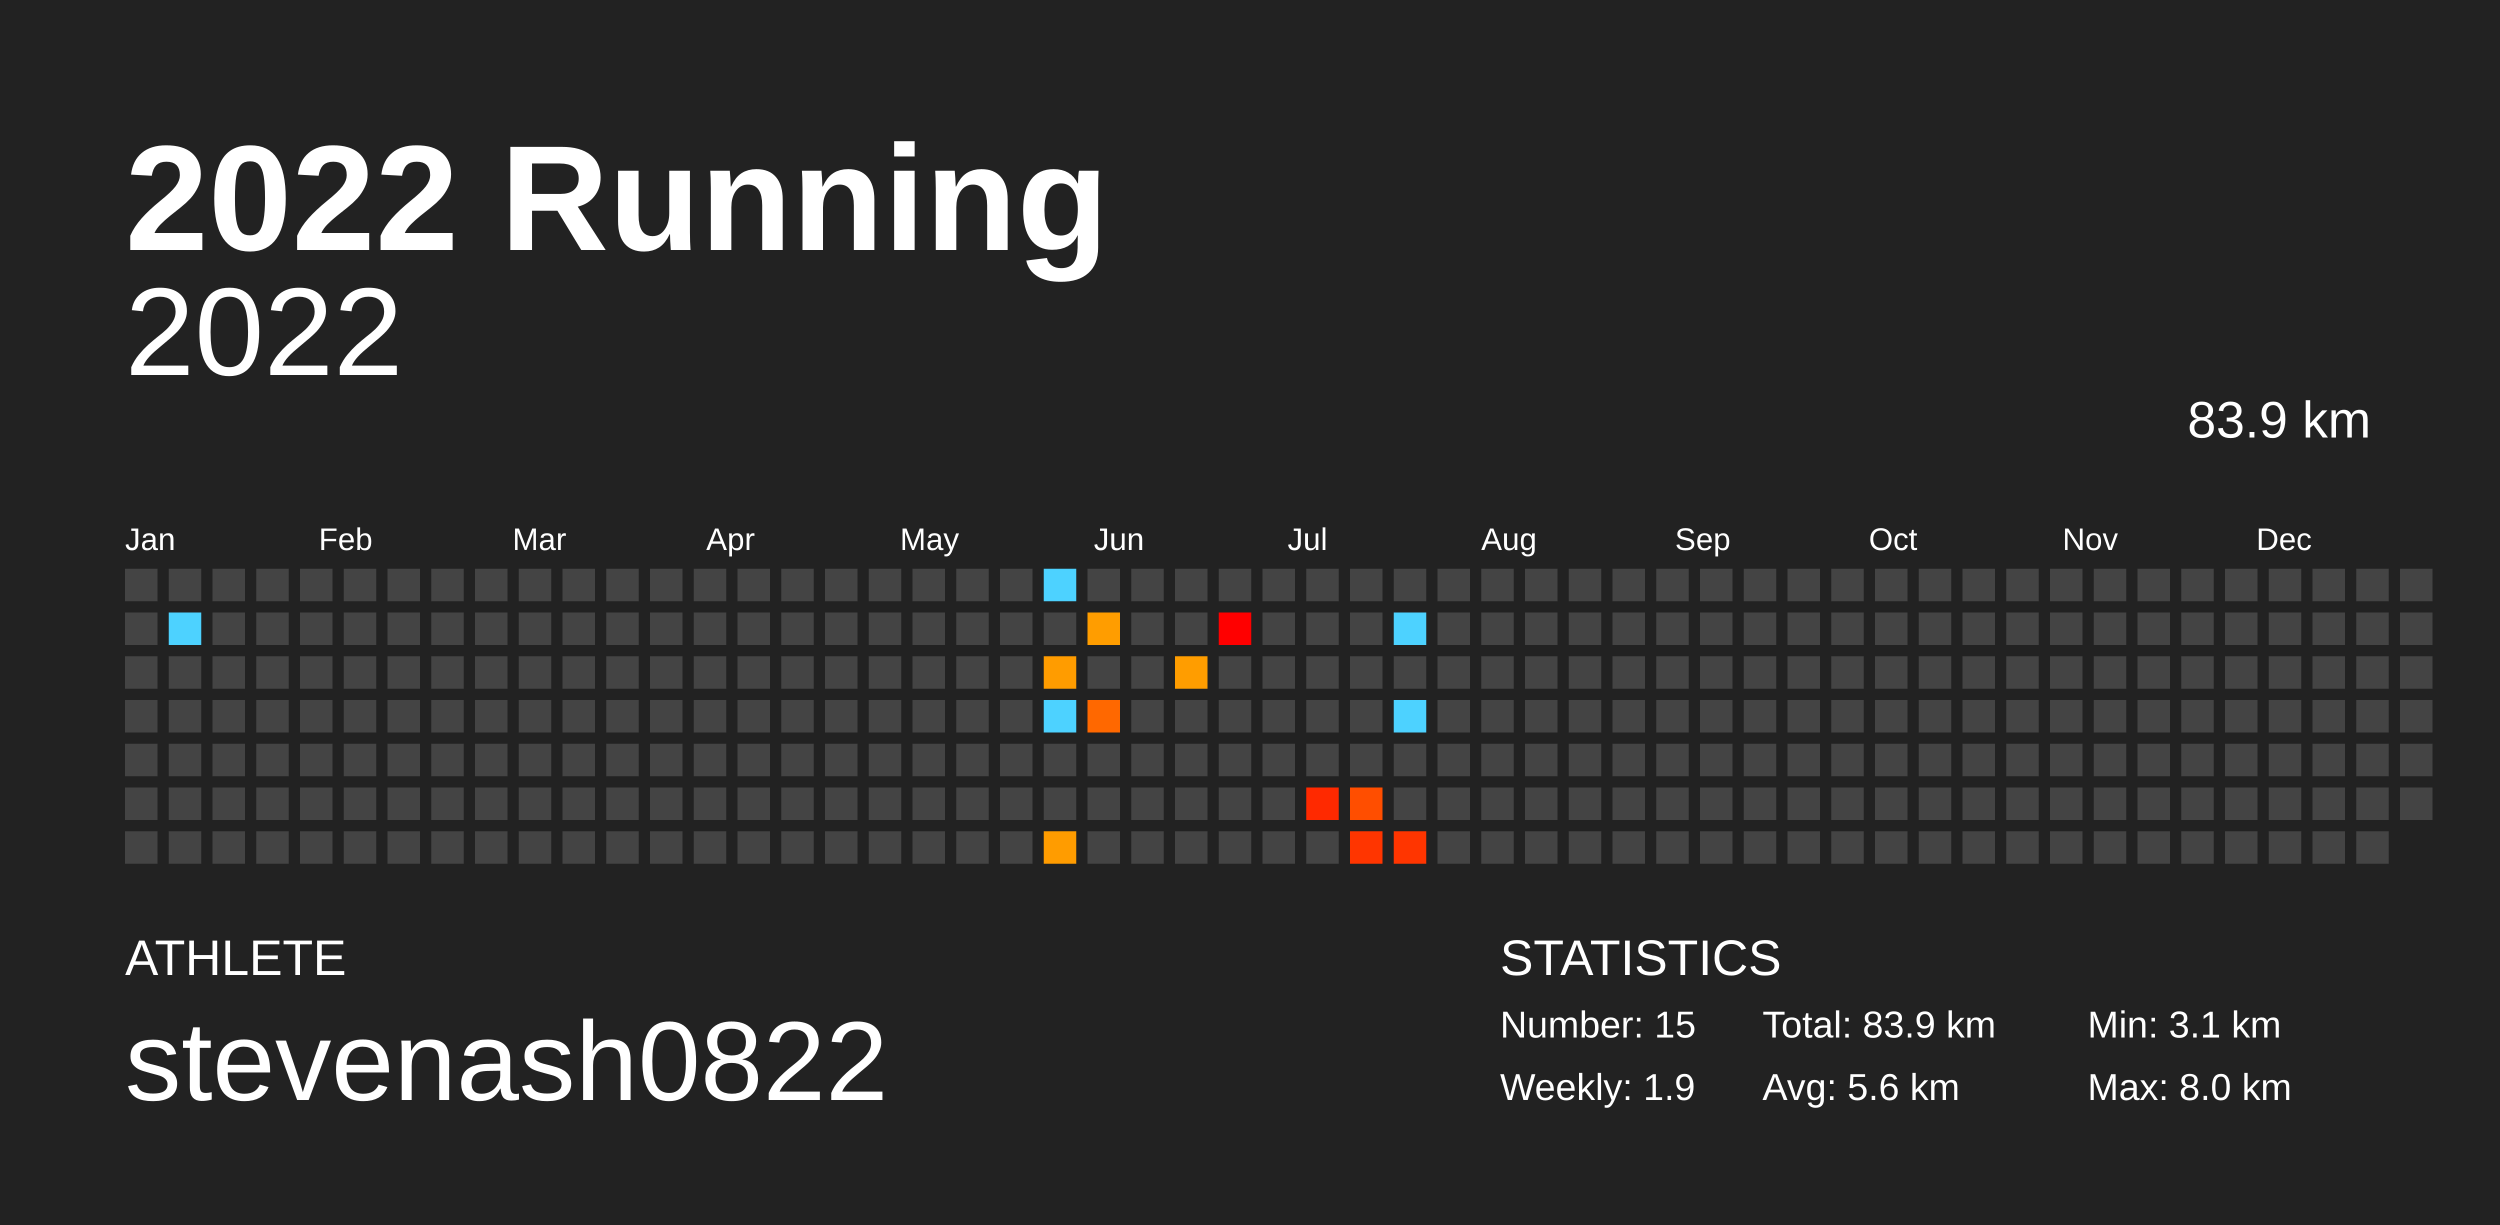
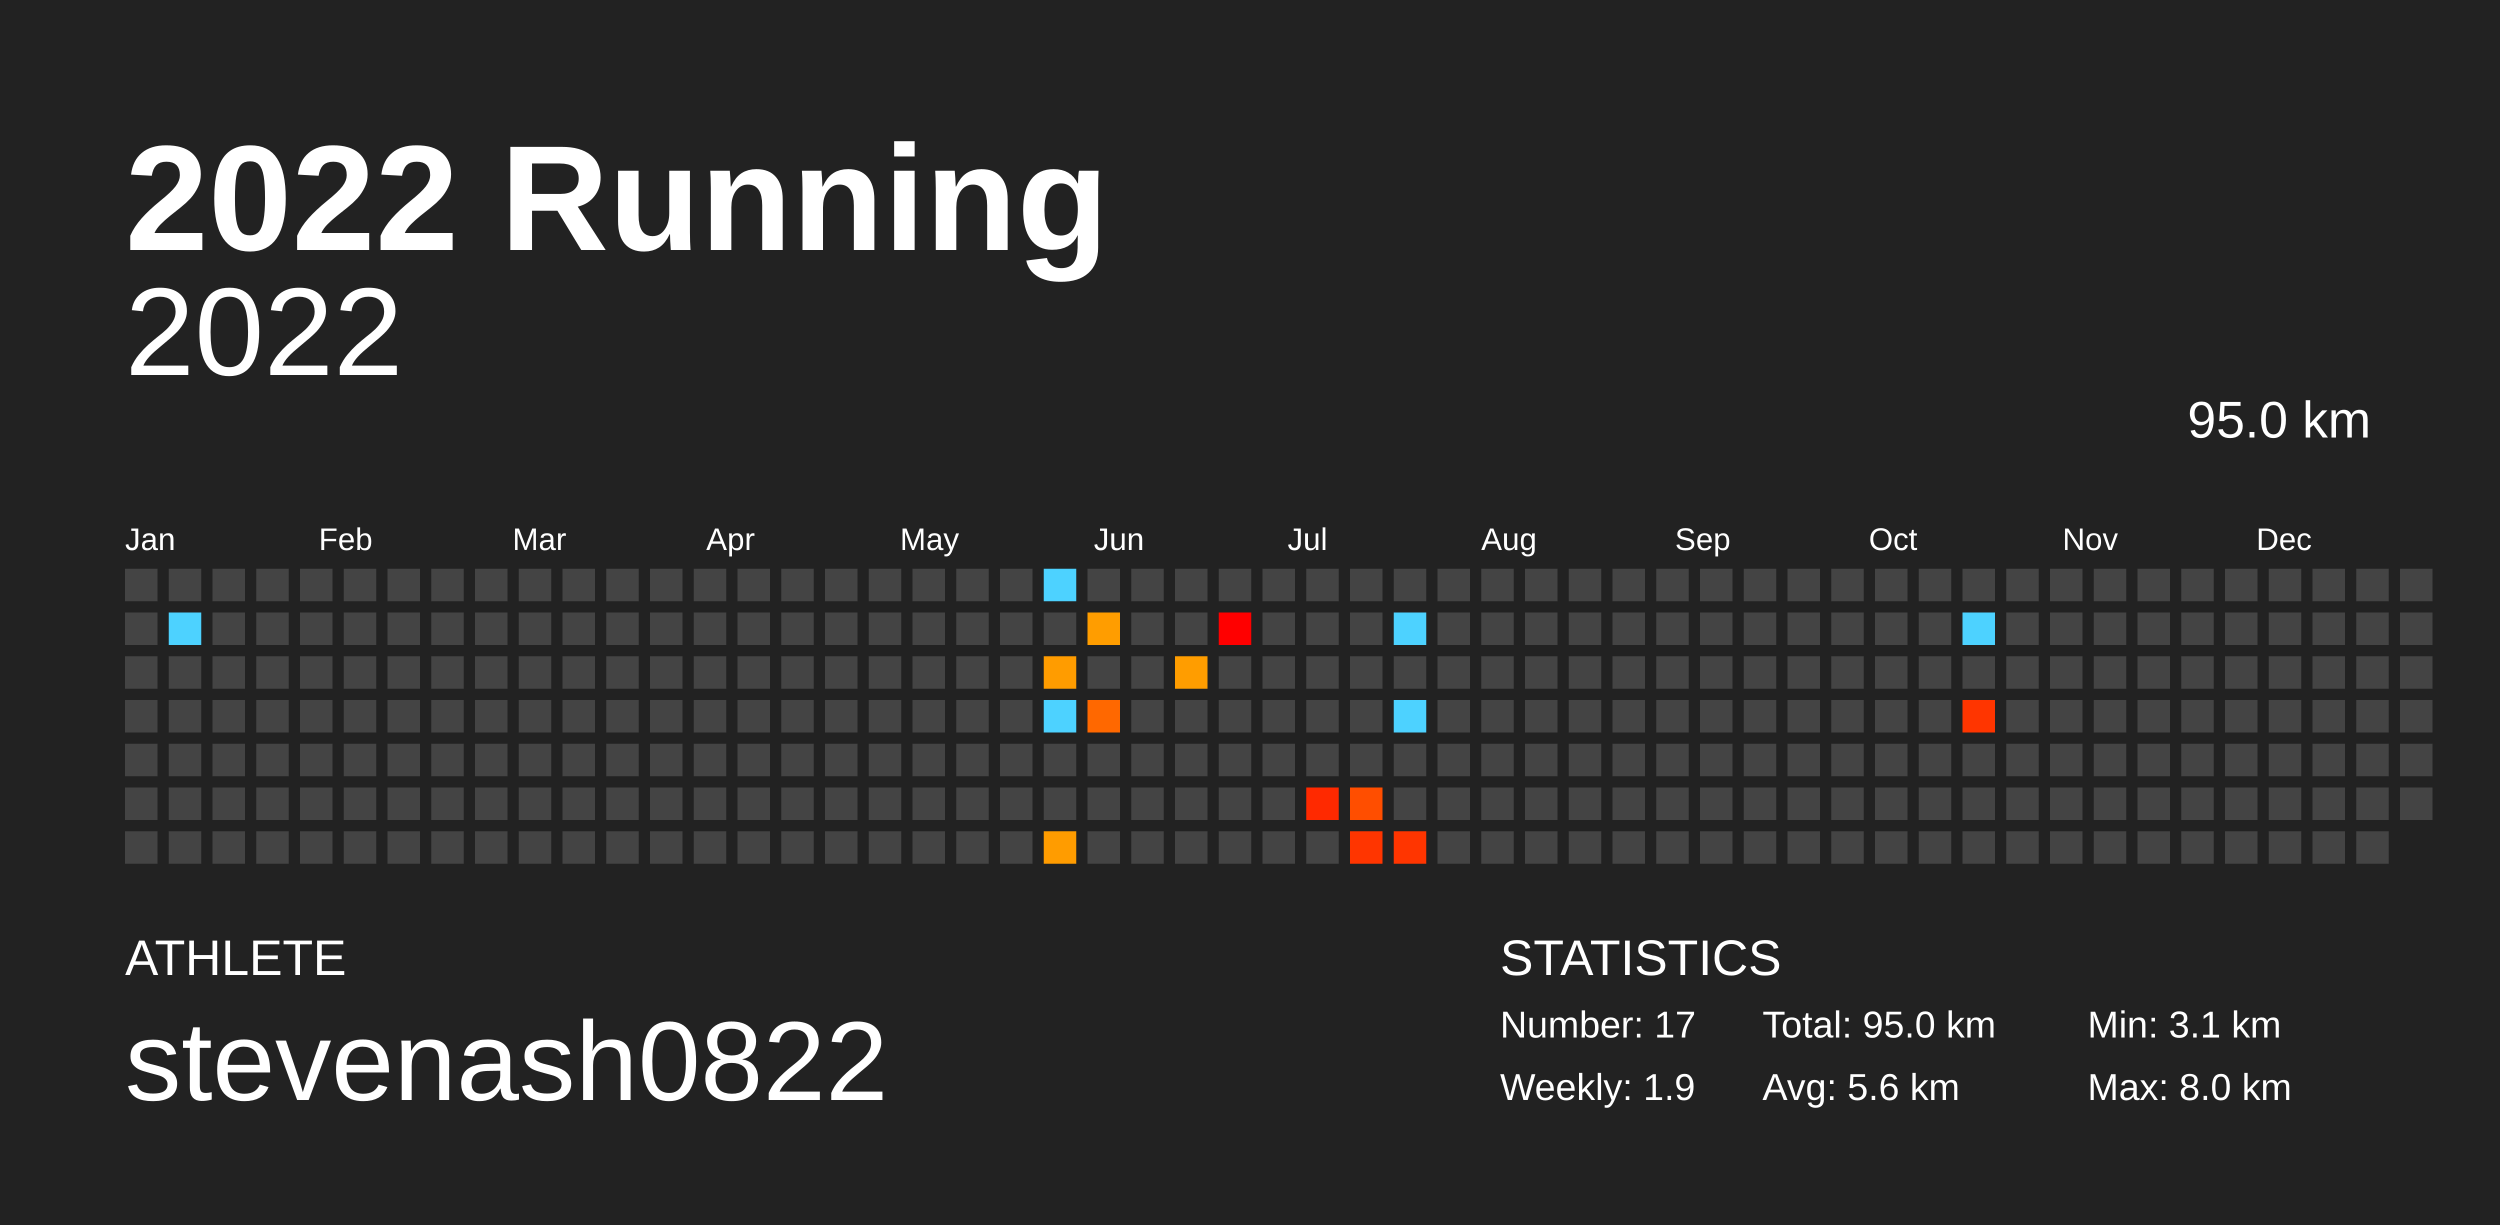
<svg xmlns="http://www.w3.org/2000/svg" baseProfile="full" height="98mm" version="1.1" viewBox="0,0,200,98" width="200mm">
  <defs />
  <rect fill="#222222" height="98" width="200" x="0" y="0" />
  <text fill="#FFFFFF" style="font-size:12px; font-family:Arial; font-weight:bold;" x="10" y="20">2022 Running</text>
  <text fill="#FFFFFF" style="font-size:4px; font-family:Arial" x="10" y="78">ATHLETE</text>
  <text fill="#FFFFFF" style="font-size:9px; font-family:Arial" x="10" y="88">stevenash0822</text>
  <text fill="#FFFFFF" style="font-size:4px; font-family:Arial" x="120" y="78">STATISTICS</text>
-   <text fill="#FFFFFF" style="font-size:3px; font-family:Arial" x="120" y="83">Number: 15</text>
+   <text fill="#FFFFFF" style="font-size:3px; font-family:Arial" x="120" y="83">Number: 17</text>
  <text fill="#FFFFFF" style="font-size:3px; font-family:Arial" x="120" y="88">Weekly: 1.9</text>
-   <text fill="#FFFFFF" style="font-size:3px; font-family:Arial" x="141" y="83">Total: 83.9 km</text>
+   <text fill="#FFFFFF" style="font-size:3px; font-family:Arial" x="141" y="83">Total: 95.0 km</text>
  <text fill="#FFFFFF" style="font-size:3px; font-family:Arial" x="141" y="88">Avg: 5.6 km</text>
  <text fill="#FFFFFF" style="font-size:3px; font-family:Arial" x="167" y="83">Min: 3.1 km</text>
  <text fill="#FFFFFF" style="font-size:3px; font-family:Arial" x="167" y="88">Max: 8.0 km</text>
  <text alignment-baseline="hanging" fill="#FFFFFF" style="font-size:10.0px; font-family:Arial;" x="10" y="30">2022</text>
-   <text alignment-baseline="hanging" fill="#FFFFFF" style="font-size:4.125px; font-family:Arial;" x="175" y="35">83.9 km</text>
+   <text alignment-baseline="hanging" fill="#FFFFFF" style="font-size:4.125px; font-family:Arial;" x="175" y="35">95.0 km</text>
  <text fill="#FFFFFF" style="font-size:2.5px; font-family:Arial" x="10.0" y="44">Jan</text>
  <text fill="#FFFFFF" style="font-size:2.5px; font-family:Arial" x="25.5" y="44">Feb</text>
  <text fill="#FFFFFF" style="font-size:2.5px; font-family:Arial" x="41.0" y="44">Mar</text>
  <text fill="#FFFFFF" style="font-size:2.5px; font-family:Arial" x="56.5" y="44">Apr</text>
  <text fill="#FFFFFF" style="font-size:2.5px; font-family:Arial" x="72.0" y="44">May</text>
  <text fill="#FFFFFF" style="font-size:2.5px; font-family:Arial" x="87.5" y="44">Jun</text>
  <text fill="#FFFFFF" style="font-size:2.5px; font-family:Arial" x="103.0" y="44">Jul</text>
  <text fill="#FFFFFF" style="font-size:2.5px; font-family:Arial" x="118.5" y="44">Aug</text>
  <text fill="#FFFFFF" style="font-size:2.5px; font-family:Arial" x="134.0" y="44">Sep</text>
  <text fill="#FFFFFF" style="font-size:2.5px; font-family:Arial" x="149.5" y="44">Oct</text>
  <text fill="#FFFFFF" style="font-size:2.5px; font-family:Arial" x="165.0" y="44">Nov</text>
  <text fill="#FFFFFF" style="font-size:2.5px; font-family:Arial" x="180.5" y="44">Dec</text>
  <rect fill="#444444" height="2.6" width="2.6" x="10.0" y="45.5" />
  <rect fill="#444444" height="2.6" width="2.6" x="10.0" y="49.0" />
  <rect fill="#444444" height="2.6" width="2.6" x="10.0" y="52.5" />
  <rect fill="#444444" height="2.6" width="2.6" x="10.0" y="56.0" />
  <rect fill="#444444" height="2.6" width="2.6" x="10.0" y="59.5" />
  <rect fill="#444444" height="2.6" width="2.6" x="10.0" y="63.0" />
  <rect fill="#444444" height="2.6" width="2.6" x="10.0" y="66.5" />
  <rect fill="#444444" height="2.6" width="2.6" x="13.5" y="45.5" />
  <rect fill="#4dd2ff" height="2.6" width="2.6" x="13.5" y="49.0" />
  <rect fill="#444444" height="2.6" width="2.6" x="13.5" y="52.5" />
  <rect fill="#444444" height="2.6" width="2.6" x="13.5" y="56.0" />
  <rect fill="#444444" height="2.6" width="2.6" x="13.5" y="59.5" />
  <rect fill="#444444" height="2.6" width="2.6" x="13.5" y="63.0" />
  <rect fill="#444444" height="2.6" width="2.6" x="13.5" y="66.5" />
  <rect fill="#444444" height="2.6" width="2.6" x="17.0" y="45.5" />
  <rect fill="#444444" height="2.6" width="2.6" x="17.0" y="49.0" />
  <rect fill="#444444" height="2.6" width="2.6" x="17.0" y="52.5" />
  <rect fill="#444444" height="2.6" width="2.6" x="17.0" y="56.0" />
  <rect fill="#444444" height="2.6" width="2.6" x="17.0" y="59.5" />
  <rect fill="#444444" height="2.6" width="2.6" x="17.0" y="63.0" />
  <rect fill="#444444" height="2.6" width="2.6" x="17.0" y="66.5" />
  <rect fill="#444444" height="2.6" width="2.6" x="20.5" y="45.5" />
  <rect fill="#444444" height="2.6" width="2.6" x="20.5" y="49.0" />
  <rect fill="#444444" height="2.6" width="2.6" x="20.5" y="52.5" />
  <rect fill="#444444" height="2.6" width="2.6" x="20.5" y="56.0" />
  <rect fill="#444444" height="2.6" width="2.6" x="20.5" y="59.5" />
  <rect fill="#444444" height="2.6" width="2.6" x="20.5" y="63.0" />
  <rect fill="#444444" height="2.6" width="2.6" x="20.5" y="66.5" />
  <rect fill="#444444" height="2.6" width="2.6" x="24.0" y="45.5" />
  <rect fill="#444444" height="2.6" width="2.6" x="24.0" y="49.0" />
  <rect fill="#444444" height="2.6" width="2.6" x="24.0" y="52.5" />
  <rect fill="#444444" height="2.6" width="2.6" x="24.0" y="56.0" />
  <rect fill="#444444" height="2.6" width="2.6" x="24.0" y="59.5" />
  <rect fill="#444444" height="2.6" width="2.6" x="24.0" y="63.0" />
  <rect fill="#444444" height="2.6" width="2.6" x="24.0" y="66.5" />
  <rect fill="#444444" height="2.6" width="2.6" x="27.5" y="45.5" />
  <rect fill="#444444" height="2.6" width="2.6" x="27.5" y="49.0" />
  <rect fill="#444444" height="2.6" width="2.6" x="27.5" y="52.5" />
  <rect fill="#444444" height="2.6" width="2.6" x="27.5" y="56.0" />
  <rect fill="#444444" height="2.6" width="2.6" x="27.5" y="59.5" />
  <rect fill="#444444" height="2.6" width="2.6" x="27.5" y="63.0" />
  <rect fill="#444444" height="2.6" width="2.6" x="27.5" y="66.5" />
  <rect fill="#444444" height="2.6" width="2.6" x="31.0" y="45.5" />
  <rect fill="#444444" height="2.6" width="2.6" x="31.0" y="49.0" />
  <rect fill="#444444" height="2.6" width="2.6" x="31.0" y="52.5" />
  <rect fill="#444444" height="2.6" width="2.6" x="31.0" y="56.0" />
  <rect fill="#444444" height="2.6" width="2.6" x="31.0" y="59.5" />
  <rect fill="#444444" height="2.6" width="2.6" x="31.0" y="63.0" />
  <rect fill="#444444" height="2.6" width="2.6" x="31.0" y="66.5" />
  <rect fill="#444444" height="2.6" width="2.6" x="34.5" y="45.5" />
  <rect fill="#444444" height="2.6" width="2.6" x="34.5" y="49.0" />
  <rect fill="#444444" height="2.6" width="2.6" x="34.5" y="52.5" />
  <rect fill="#444444" height="2.6" width="2.6" x="34.5" y="56.0" />
  <rect fill="#444444" height="2.6" width="2.6" x="34.5" y="59.5" />
  <rect fill="#444444" height="2.6" width="2.6" x="34.5" y="63.0" />
  <rect fill="#444444" height="2.6" width="2.6" x="34.5" y="66.5" />
  <rect fill="#444444" height="2.6" width="2.6" x="38.0" y="45.5" />
  <rect fill="#444444" height="2.6" width="2.6" x="38.0" y="49.0" />
  <rect fill="#444444" height="2.6" width="2.6" x="38.0" y="52.5" />
  <rect fill="#444444" height="2.6" width="2.6" x="38.0" y="56.0" />
  <rect fill="#444444" height="2.6" width="2.6" x="38.0" y="59.5" />
  <rect fill="#444444" height="2.6" width="2.6" x="38.0" y="63.0" />
  <rect fill="#444444" height="2.6" width="2.6" x="38.0" y="66.5" />
  <rect fill="#444444" height="2.6" width="2.6" x="41.5" y="45.5" />
  <rect fill="#444444" height="2.6" width="2.6" x="41.5" y="49.0" />
  <rect fill="#444444" height="2.6" width="2.6" x="41.5" y="52.5" />
  <rect fill="#444444" height="2.6" width="2.6" x="41.5" y="56.0" />
  <rect fill="#444444" height="2.6" width="2.6" x="41.5" y="59.5" />
  <rect fill="#444444" height="2.6" width="2.6" x="41.5" y="63.0" />
  <rect fill="#444444" height="2.6" width="2.6" x="41.5" y="66.5" />
  <rect fill="#444444" height="2.6" width="2.6" x="45.0" y="45.5" />
  <rect fill="#444444" height="2.6" width="2.6" x="45.0" y="49.0" />
  <rect fill="#444444" height="2.6" width="2.6" x="45.0" y="52.5" />
  <rect fill="#444444" height="2.6" width="2.6" x="45.0" y="56.0" />
  <rect fill="#444444" height="2.6" width="2.6" x="45.0" y="59.5" />
  <rect fill="#444444" height="2.6" width="2.6" x="45.0" y="63.0" />
  <rect fill="#444444" height="2.6" width="2.6" x="45.0" y="66.5" />
  <rect fill="#444444" height="2.6" width="2.6" x="48.5" y="45.5" />
  <rect fill="#444444" height="2.6" width="2.6" x="48.5" y="49.0" />
  <rect fill="#444444" height="2.6" width="2.6" x="48.5" y="52.5" />
  <rect fill="#444444" height="2.6" width="2.6" x="48.5" y="56.0" />
  <rect fill="#444444" height="2.6" width="2.6" x="48.5" y="59.5" />
  <rect fill="#444444" height="2.6" width="2.6" x="48.5" y="63.0" />
  <rect fill="#444444" height="2.6" width="2.6" x="48.5" y="66.5" />
  <rect fill="#444444" height="2.6" width="2.6" x="52.0" y="45.5" />
  <rect fill="#444444" height="2.6" width="2.6" x="52.0" y="49.0" />
  <rect fill="#444444" height="2.6" width="2.6" x="52.0" y="52.5" />
  <rect fill="#444444" height="2.6" width="2.6" x="52.0" y="56.0" />
  <rect fill="#444444" height="2.6" width="2.6" x="52.0" y="59.5" />
  <rect fill="#444444" height="2.6" width="2.6" x="52.0" y="63.0" />
  <rect fill="#444444" height="2.6" width="2.6" x="52.0" y="66.5" />
  <rect fill="#444444" height="2.6" width="2.6" x="55.5" y="45.5" />
  <rect fill="#444444" height="2.6" width="2.6" x="55.5" y="49.0" />
  <rect fill="#444444" height="2.6" width="2.6" x="55.5" y="52.5" />
  <rect fill="#444444" height="2.6" width="2.6" x="55.5" y="56.0" />
  <rect fill="#444444" height="2.6" width="2.6" x="55.5" y="59.5" />
  <rect fill="#444444" height="2.6" width="2.6" x="55.5" y="63.0" />
  <rect fill="#444444" height="2.6" width="2.6" x="55.5" y="66.5" />
  <rect fill="#444444" height="2.6" width="2.6" x="59.0" y="45.5" />
  <rect fill="#444444" height="2.6" width="2.6" x="59.0" y="49.0" />
  <rect fill="#444444" height="2.6" width="2.6" x="59.0" y="52.5" />
  <rect fill="#444444" height="2.6" width="2.6" x="59.0" y="56.0" />
  <rect fill="#444444" height="2.6" width="2.6" x="59.0" y="59.5" />
  <rect fill="#444444" height="2.6" width="2.6" x="59.0" y="63.0" />
  <rect fill="#444444" height="2.6" width="2.6" x="59.0" y="66.5" />
  <rect fill="#444444" height="2.6" width="2.6" x="62.5" y="45.5" />
  <rect fill="#444444" height="2.6" width="2.6" x="62.5" y="49.0" />
  <rect fill="#444444" height="2.6" width="2.6" x="62.5" y="52.5" />
  <rect fill="#444444" height="2.6" width="2.6" x="62.5" y="56.0" />
  <rect fill="#444444" height="2.6" width="2.6" x="62.5" y="59.5" />
  <rect fill="#444444" height="2.6" width="2.6" x="62.5" y="63.0" />
  <rect fill="#444444" height="2.6" width="2.6" x="62.5" y="66.5" />
  <rect fill="#444444" height="2.6" width="2.6" x="66.0" y="45.5" />
  <rect fill="#444444" height="2.6" width="2.6" x="66.0" y="49.0" />
  <rect fill="#444444" height="2.6" width="2.6" x="66.0" y="52.5" />
  <rect fill="#444444" height="2.6" width="2.6" x="66.0" y="56.0" />
  <rect fill="#444444" height="2.6" width="2.6" x="66.0" y="59.5" />
  <rect fill="#444444" height="2.6" width="2.6" x="66.0" y="63.0" />
  <rect fill="#444444" height="2.6" width="2.6" x="66.0" y="66.5" />
  <rect fill="#444444" height="2.6" width="2.6" x="69.5" y="45.5" />
  <rect fill="#444444" height="2.6" width="2.6" x="69.5" y="49.0" />
  <rect fill="#444444" height="2.6" width="2.6" x="69.5" y="52.5" />
  <rect fill="#444444" height="2.6" width="2.6" x="69.5" y="56.0" />
  <rect fill="#444444" height="2.6" width="2.6" x="69.5" y="59.5" />
  <rect fill="#444444" height="2.6" width="2.6" x="69.5" y="63.0" />
  <rect fill="#444444" height="2.6" width="2.6" x="69.5" y="66.5" />
  <rect fill="#444444" height="2.6" width="2.6" x="73.0" y="45.5" />
  <rect fill="#444444" height="2.6" width="2.6" x="73.0" y="49.0" />
  <rect fill="#444444" height="2.6" width="2.6" x="73.0" y="52.5" />
  <rect fill="#444444" height="2.6" width="2.6" x="73.0" y="56.0" />
  <rect fill="#444444" height="2.6" width="2.6" x="73.0" y="59.5" />
  <rect fill="#444444" height="2.6" width="2.6" x="73.0" y="63.0" />
  <rect fill="#444444" height="2.6" width="2.6" x="73.0" y="66.5" />
  <rect fill="#444444" height="2.6" width="2.6" x="76.5" y="45.5" />
  <rect fill="#444444" height="2.6" width="2.6" x="76.5" y="49.0" />
  <rect fill="#444444" height="2.6" width="2.6" x="76.5" y="52.5" />
  <rect fill="#444444" height="2.6" width="2.6" x="76.5" y="56.0" />
  <rect fill="#444444" height="2.6" width="2.6" x="76.5" y="59.5" />
  <rect fill="#444444" height="2.6" width="2.6" x="76.5" y="63.0" />
  <rect fill="#444444" height="2.6" width="2.6" x="76.5" y="66.5" />
  <rect fill="#444444" height="2.6" width="2.6" x="80.0" y="45.5" />
  <rect fill="#444444" height="2.6" width="2.6" x="80.0" y="49.0" />
  <rect fill="#444444" height="2.6" width="2.6" x="80.0" y="52.5" />
  <rect fill="#444444" height="2.6" width="2.6" x="80.0" y="56.0" />
  <rect fill="#444444" height="2.6" width="2.6" x="80.0" y="59.5" />
  <rect fill="#444444" height="2.6" width="2.6" x="80.0" y="63.0" />
  <rect fill="#444444" height="2.6" width="2.6" x="80.0" y="66.5" />
  <rect fill="#4dd2ff" height="2.6" width="2.6" x="83.5" y="45.5" />
  <rect fill="#444444" height="2.6" width="2.6" x="83.5" y="49.0" />
  <rect fill="#ff9c00" height="2.6" width="2.6" x="83.5" y="52.5" />
  <rect fill="#4dd2ff" height="2.6" width="2.6" x="83.5" y="56.0" />
  <rect fill="#444444" height="2.6" width="2.6" x="83.5" y="59.5" />
  <rect fill="#444444" height="2.6" width="2.6" x="83.5" y="63.0" />
  <rect fill="#ff9c00" height="2.6" width="2.6" x="83.5" y="66.5" />
  <rect fill="#444444" height="2.6" width="2.6" x="87.0" y="45.5" />
  <rect fill="#ff9d00" height="2.6" width="2.6" x="87.0" y="49.0" />
  <rect fill="#444444" height="2.6" width="2.6" x="87.0" y="52.5" />
  <rect fill="#ff6800" height="2.6" width="2.6" x="87.0" y="56.0" />
  <rect fill="#444444" height="2.6" width="2.6" x="87.0" y="59.5" />
  <rect fill="#444444" height="2.6" width="2.6" x="87.0" y="63.0" />
  <rect fill="#444444" height="2.6" width="2.6" x="87.0" y="66.5" />
  <rect fill="#444444" height="2.6" width="2.6" x="90.5" y="45.5" />
  <rect fill="#444444" height="2.6" width="2.6" x="90.5" y="49.0" />
  <rect fill="#444444" height="2.6" width="2.6" x="90.5" y="52.5" />
  <rect fill="#444444" height="2.6" width="2.6" x="90.5" y="56.0" />
  <rect fill="#444444" height="2.6" width="2.6" x="90.5" y="59.5" />
  <rect fill="#444444" height="2.6" width="2.6" x="90.5" y="63.0" />
  <rect fill="#444444" height="2.6" width="2.6" x="90.5" y="66.5" />
  <rect fill="#444444" height="2.6" width="2.6" x="94.0" y="45.5" />
  <rect fill="#444444" height="2.6" width="2.6" x="94.0" y="49.0" />
  <rect fill="#ff9d00" height="2.6" width="2.6" x="94.0" y="52.5" />
  <rect fill="#444444" height="2.6" width="2.6" x="94.0" y="56.0" />
  <rect fill="#444444" height="2.6" width="2.6" x="94.0" y="59.5" />
  <rect fill="#444444" height="2.6" width="2.6" x="94.0" y="63.0" />
  <rect fill="#444444" height="2.6" width="2.6" x="94.0" y="66.5" />
  <rect fill="#444444" height="2.6" width="2.6" x="97.5" y="45.5" />
  <rect fill="#ff0000" height="2.6" width="2.6" x="97.5" y="49.0" />
  <rect fill="#444444" height="2.6" width="2.6" x="97.5" y="52.5" />
  <rect fill="#444444" height="2.6" width="2.6" x="97.5" y="56.0" />
  <rect fill="#444444" height="2.6" width="2.6" x="97.5" y="59.5" />
  <rect fill="#444444" height="2.6" width="2.6" x="97.5" y="63.0" />
  <rect fill="#444444" height="2.6" width="2.6" x="97.5" y="66.5" />
  <rect fill="#444444" height="2.6" width="2.6" x="101.0" y="45.5" />
  <rect fill="#444444" height="2.6" width="2.6" x="101.0" y="49.0" />
  <rect fill="#444444" height="2.6" width="2.6" x="101.0" y="52.5" />
  <rect fill="#444444" height="2.6" width="2.6" x="101.0" y="56.0" />
  <rect fill="#444444" height="2.6" width="2.6" x="101.0" y="59.5" />
  <rect fill="#444444" height="2.6" width="2.6" x="101.0" y="63.0" />
  <rect fill="#444444" height="2.6" width="2.6" x="101.0" y="66.5" />
  <rect fill="#444444" height="2.6" width="2.6" x="104.5" y="45.5" />
  <rect fill="#444444" height="2.6" width="2.6" x="104.5" y="49.0" />
  <rect fill="#444444" height="2.6" width="2.6" x="104.5" y="52.5" />
  <rect fill="#444444" height="2.6" width="2.6" x="104.5" y="56.0" />
  <rect fill="#444444" height="2.6" width="2.6" x="104.5" y="59.5" />
  <rect fill="#ff2900" height="2.6" width="2.6" x="104.5" y="63.0" />
  <rect fill="#444444" height="2.6" width="2.6" x="104.5" y="66.5" />
  <rect fill="#444444" height="2.6" width="2.6" x="108.0" y="45.5" />
  <rect fill="#444444" height="2.6" width="2.6" x="108.0" y="49.0" />
  <rect fill="#444444" height="2.6" width="2.6" x="108.0" y="52.5" />
  <rect fill="#444444" height="2.6" width="2.6" x="108.0" y="56.0" />
  <rect fill="#444444" height="2.6" width="2.6" x="108.0" y="59.5" />
  <rect fill="#ff4e00" height="2.6" width="2.6" x="108.0" y="63.0" />
  <rect fill="#ff3500" height="2.6" width="2.6" x="108.0" y="66.5" />
  <rect fill="#444444" height="2.6" width="2.6" x="111.5" y="45.5" />
  <rect fill="#4dd2ff" height="2.6" width="2.6" x="111.5" y="49.0" />
  <rect fill="#444444" height="2.6" width="2.6" x="111.5" y="52.5" />
  <rect fill="#4dd2ff" height="2.6" width="2.6" x="111.5" y="56.0" />
  <rect fill="#444444" height="2.6" width="2.6" x="111.5" y="59.5" />
  <rect fill="#444444" height="2.6" width="2.6" x="111.5" y="63.0" />
  <rect fill="#ff3500" height="2.6" width="2.6" x="111.5" y="66.5" />
  <rect fill="#444444" height="2.6" width="2.6" x="115.0" y="45.5" />
  <rect fill="#444444" height="2.6" width="2.6" x="115.0" y="49.0" />
  <rect fill="#444444" height="2.6" width="2.6" x="115.0" y="52.5" />
  <rect fill="#444444" height="2.6" width="2.6" x="115.0" y="56.0" />
  <rect fill="#444444" height="2.6" width="2.6" x="115.0" y="59.5" />
  <rect fill="#444444" height="2.6" width="2.6" x="115.0" y="63.0" />
  <rect fill="#444444" height="2.6" width="2.6" x="115.0" y="66.5" />
  <rect fill="#444444" height="2.6" width="2.6" x="118.5" y="45.5" />
  <rect fill="#444444" height="2.6" width="2.6" x="118.5" y="49.0" />
  <rect fill="#444444" height="2.6" width="2.6" x="118.5" y="52.5" />
  <rect fill="#444444" height="2.6" width="2.6" x="118.5" y="56.0" />
  <rect fill="#444444" height="2.6" width="2.6" x="118.5" y="59.5" />
  <rect fill="#444444" height="2.6" width="2.6" x="118.5" y="63.0" />
  <rect fill="#444444" height="2.6" width="2.6" x="118.5" y="66.5" />
  <rect fill="#444444" height="2.6" width="2.6" x="122.0" y="45.5" />
  <rect fill="#444444" height="2.6" width="2.6" x="122.0" y="49.0" />
  <rect fill="#444444" height="2.6" width="2.6" x="122.0" y="52.5" />
  <rect fill="#444444" height="2.6" width="2.6" x="122.0" y="56.0" />
  <rect fill="#444444" height="2.6" width="2.6" x="122.0" y="59.5" />
  <rect fill="#444444" height="2.6" width="2.6" x="122.0" y="63.0" />
  <rect fill="#444444" height="2.6" width="2.6" x="122.0" y="66.5" />
  <rect fill="#444444" height="2.6" width="2.6" x="125.5" y="45.5" />
  <rect fill="#444444" height="2.6" width="2.6" x="125.5" y="49.0" />
  <rect fill="#444444" height="2.6" width="2.6" x="125.5" y="52.5" />
  <rect fill="#444444" height="2.6" width="2.6" x="125.5" y="56.0" />
  <rect fill="#444444" height="2.6" width="2.6" x="125.5" y="59.5" />
  <rect fill="#444444" height="2.6" width="2.6" x="125.5" y="63.0" />
  <rect fill="#444444" height="2.6" width="2.6" x="125.5" y="66.5" />
  <rect fill="#444444" height="2.6" width="2.6" x="129.0" y="45.5" />
  <rect fill="#444444" height="2.6" width="2.6" x="129.0" y="49.0" />
  <rect fill="#444444" height="2.6" width="2.6" x="129.0" y="52.5" />
  <rect fill="#444444" height="2.6" width="2.6" x="129.0" y="56.0" />
  <rect fill="#444444" height="2.6" width="2.6" x="129.0" y="59.5" />
  <rect fill="#444444" height="2.6" width="2.6" x="129.0" y="63.0" />
  <rect fill="#444444" height="2.6" width="2.6" x="129.0" y="66.5" />
  <rect fill="#444444" height="2.6" width="2.6" x="132.5" y="45.5" />
  <rect fill="#444444" height="2.6" width="2.6" x="132.5" y="49.0" />
  <rect fill="#444444" height="2.6" width="2.6" x="132.5" y="52.5" />
  <rect fill="#444444" height="2.6" width="2.6" x="132.5" y="56.0" />
  <rect fill="#444444" height="2.6" width="2.6" x="132.5" y="59.5" />
  <rect fill="#444444" height="2.6" width="2.6" x="132.5" y="63.0" />
  <rect fill="#444444" height="2.6" width="2.6" x="132.5" y="66.5" />
  <rect fill="#444444" height="2.6" width="2.6" x="136.0" y="45.5" />
  <rect fill="#444444" height="2.6" width="2.6" x="136.0" y="49.0" />
  <rect fill="#444444" height="2.6" width="2.6" x="136.0" y="52.5" />
  <rect fill="#444444" height="2.6" width="2.6" x="136.0" y="56.0" />
  <rect fill="#444444" height="2.6" width="2.6" x="136.0" y="59.5" />
  <rect fill="#444444" height="2.6" width="2.6" x="136.0" y="63.0" />
  <rect fill="#444444" height="2.6" width="2.6" x="136.0" y="66.5" />
  <rect fill="#444444" height="2.6" width="2.6" x="139.5" y="45.5" />
  <rect fill="#444444" height="2.6" width="2.6" x="139.5" y="49.0" />
  <rect fill="#444444" height="2.6" width="2.6" x="139.5" y="52.5" />
  <rect fill="#444444" height="2.6" width="2.6" x="139.5" y="56.0" />
  <rect fill="#444444" height="2.6" width="2.6" x="139.5" y="59.5" />
  <rect fill="#444444" height="2.6" width="2.6" x="139.5" y="63.0" />
  <rect fill="#444444" height="2.6" width="2.6" x="139.5" y="66.5" />
  <rect fill="#444444" height="2.6" width="2.6" x="143.0" y="45.5" />
  <rect fill="#444444" height="2.6" width="2.6" x="143.0" y="49.0" />
  <rect fill="#444444" height="2.6" width="2.6" x="143.0" y="52.5" />
  <rect fill="#444444" height="2.6" width="2.6" x="143.0" y="56.0" />
  <rect fill="#444444" height="2.6" width="2.6" x="143.0" y="59.5" />
  <rect fill="#444444" height="2.6" width="2.6" x="143.0" y="63.0" />
  <rect fill="#444444" height="2.6" width="2.6" x="143.0" y="66.5" />
  <rect fill="#444444" height="2.6" width="2.6" x="146.5" y="45.5" />
  <rect fill="#444444" height="2.6" width="2.6" x="146.5" y="49.0" />
  <rect fill="#444444" height="2.6" width="2.6" x="146.5" y="52.5" />
  <rect fill="#444444" height="2.6" width="2.6" x="146.5" y="56.0" />
  <rect fill="#444444" height="2.6" width="2.6" x="146.5" y="59.5" />
  <rect fill="#444444" height="2.6" width="2.6" x="146.5" y="63.0" />
  <rect fill="#444444" height="2.6" width="2.6" x="146.5" y="66.5" />
  <rect fill="#444444" height="2.6" width="2.6" x="150.0" y="45.5" />
  <rect fill="#444444" height="2.6" width="2.6" x="150.0" y="49.0" />
  <rect fill="#444444" height="2.6" width="2.6" x="150.0" y="52.5" />
  <rect fill="#444444" height="2.6" width="2.6" x="150.0" y="56.0" />
  <rect fill="#444444" height="2.6" width="2.6" x="150.0" y="59.5" />
  <rect fill="#444444" height="2.6" width="2.6" x="150.0" y="63.0" />
  <rect fill="#444444" height="2.6" width="2.6" x="150.0" y="66.5" />
  <rect fill="#444444" height="2.6" width="2.6" x="153.5" y="45.5" />
  <rect fill="#444444" height="2.6" width="2.6" x="153.5" y="49.0" />
  <rect fill="#444444" height="2.6" width="2.6" x="153.5" y="52.5" />
  <rect fill="#444444" height="2.6" width="2.6" x="153.5" y="56.0" />
  <rect fill="#444444" height="2.6" width="2.6" x="153.5" y="59.5" />
  <rect fill="#444444" height="2.6" width="2.6" x="153.5" y="63.0" />
  <rect fill="#444444" height="2.6" width="2.6" x="153.5" y="66.5" />
  <rect fill="#444444" height="2.6" width="2.6" x="157.0" y="45.5" />
-   <rect fill="#444444" height="2.6" width="2.6" x="157.0" y="49.0" />
+   <rect fill="#4dd2ff" height="2.6" width="2.6" x="157.0" y="49.0" />
  <rect fill="#444444" height="2.6" width="2.6" x="157.0" y="52.5" />
-   <rect fill="#444444" height="2.6" width="2.6" x="157.0" y="56.0" />
+   <rect fill="#ff3500" height="2.6" width="2.6" x="157.0" y="56.0" />
  <rect fill="#444444" height="2.6" width="2.6" x="157.0" y="59.5" />
  <rect fill="#444444" height="2.6" width="2.6" x="157.0" y="63.0" />
  <rect fill="#444444" height="2.6" width="2.6" x="157.0" y="66.5" />
  <rect fill="#444444" height="2.6" width="2.6" x="160.5" y="45.5" />
  <rect fill="#444444" height="2.6" width="2.6" x="160.5" y="49.0" />
  <rect fill="#444444" height="2.6" width="2.6" x="160.5" y="52.5" />
  <rect fill="#444444" height="2.6" width="2.6" x="160.5" y="56.0" />
  <rect fill="#444444" height="2.6" width="2.6" x="160.5" y="59.5" />
  <rect fill="#444444" height="2.6" width="2.6" x="160.5" y="63.0" />
  <rect fill="#444444" height="2.6" width="2.6" x="160.5" y="66.5" />
  <rect fill="#444444" height="2.6" width="2.6" x="164.0" y="45.5" />
  <rect fill="#444444" height="2.6" width="2.6" x="164.0" y="49.0" />
  <rect fill="#444444" height="2.6" width="2.6" x="164.0" y="52.5" />
  <rect fill="#444444" height="2.6" width="2.6" x="164.0" y="56.0" />
  <rect fill="#444444" height="2.6" width="2.6" x="164.0" y="59.5" />
  <rect fill="#444444" height="2.6" width="2.6" x="164.0" y="63.0" />
  <rect fill="#444444" height="2.6" width="2.6" x="164.0" y="66.5" />
  <rect fill="#444444" height="2.6" width="2.6" x="167.5" y="45.5" />
  <rect fill="#444444" height="2.6" width="2.6" x="167.5" y="49.0" />
  <rect fill="#444444" height="2.6" width="2.6" x="167.5" y="52.5" />
  <rect fill="#444444" height="2.6" width="2.6" x="167.5" y="56.0" />
  <rect fill="#444444" height="2.6" width="2.6" x="167.5" y="59.5" />
  <rect fill="#444444" height="2.6" width="2.6" x="167.5" y="63.0" />
  <rect fill="#444444" height="2.6" width="2.6" x="167.5" y="66.5" />
  <rect fill="#444444" height="2.6" width="2.6" x="171.0" y="45.5" />
  <rect fill="#444444" height="2.6" width="2.6" x="171.0" y="49.0" />
  <rect fill="#444444" height="2.6" width="2.6" x="171.0" y="52.5" />
  <rect fill="#444444" height="2.6" width="2.6" x="171.0" y="56.0" />
  <rect fill="#444444" height="2.6" width="2.6" x="171.0" y="59.5" />
  <rect fill="#444444" height="2.6" width="2.6" x="171.0" y="63.0" />
  <rect fill="#444444" height="2.6" width="2.6" x="171.0" y="66.5" />
  <rect fill="#444444" height="2.6" width="2.6" x="174.5" y="45.5" />
  <rect fill="#444444" height="2.6" width="2.6" x="174.5" y="49.0" />
  <rect fill="#444444" height="2.6" width="2.6" x="174.5" y="52.5" />
  <rect fill="#444444" height="2.6" width="2.6" x="174.5" y="56.0" />
  <rect fill="#444444" height="2.6" width="2.6" x="174.5" y="59.5" />
  <rect fill="#444444" height="2.6" width="2.6" x="174.5" y="63.0" />
  <rect fill="#444444" height="2.6" width="2.6" x="174.5" y="66.5" />
  <rect fill="#444444" height="2.6" width="2.6" x="178.0" y="45.5" />
  <rect fill="#444444" height="2.6" width="2.6" x="178.0" y="49.0" />
  <rect fill="#444444" height="2.6" width="2.6" x="178.0" y="52.5" />
  <rect fill="#444444" height="2.6" width="2.6" x="178.0" y="56.0" />
  <rect fill="#444444" height="2.6" width="2.6" x="178.0" y="59.5" />
  <rect fill="#444444" height="2.6" width="2.6" x="178.0" y="63.0" />
  <rect fill="#444444" height="2.6" width="2.6" x="178.0" y="66.5" />
  <rect fill="#444444" height="2.6" width="2.6" x="181.5" y="45.5" />
  <rect fill="#444444" height="2.6" width="2.6" x="181.5" y="49.0" />
  <rect fill="#444444" height="2.6" width="2.6" x="181.5" y="52.5" />
  <rect fill="#444444" height="2.6" width="2.6" x="181.5" y="56.0" />
  <rect fill="#444444" height="2.6" width="2.6" x="181.5" y="59.5" />
  <rect fill="#444444" height="2.6" width="2.6" x="181.5" y="63.0" />
  <rect fill="#444444" height="2.6" width="2.6" x="181.5" y="66.5" />
  <rect fill="#444444" height="2.6" width="2.6" x="185.0" y="45.5" />
  <rect fill="#444444" height="2.6" width="2.6" x="185.0" y="49.0" />
  <rect fill="#444444" height="2.6" width="2.6" x="185.0" y="52.5" />
  <rect fill="#444444" height="2.6" width="2.6" x="185.0" y="56.0" />
  <rect fill="#444444" height="2.6" width="2.6" x="185.0" y="59.5" />
  <rect fill="#444444" height="2.6" width="2.6" x="185.0" y="63.0" />
  <rect fill="#444444" height="2.6" width="2.6" x="185.0" y="66.5" />
  <rect fill="#444444" height="2.6" width="2.6" x="188.5" y="45.5" />
  <rect fill="#444444" height="2.6" width="2.6" x="188.5" y="49.0" />
  <rect fill="#444444" height="2.6" width="2.6" x="188.5" y="52.5" />
  <rect fill="#444444" height="2.6" width="2.6" x="188.5" y="56.0" />
  <rect fill="#444444" height="2.6" width="2.6" x="188.5" y="59.5" />
  <rect fill="#444444" height="2.6" width="2.6" x="188.5" y="63.0" />
  <rect fill="#444444" height="2.6" width="2.6" x="188.5" y="66.5" />
  <rect fill="#444444" height="2.6" width="2.6" x="192.0" y="45.5" />
  <rect fill="#444444" height="2.6" width="2.6" x="192.0" y="49.0" />
  <rect fill="#444444" height="2.6" width="2.6" x="192.0" y="52.5" />
  <rect fill="#444444" height="2.6" width="2.6" x="192.0" y="56.0" />
  <rect fill="#444444" height="2.6" width="2.6" x="192.0" y="59.5" />
  <rect fill="#444444" height="2.6" width="2.6" x="192.0" y="63.0" />
</svg>
